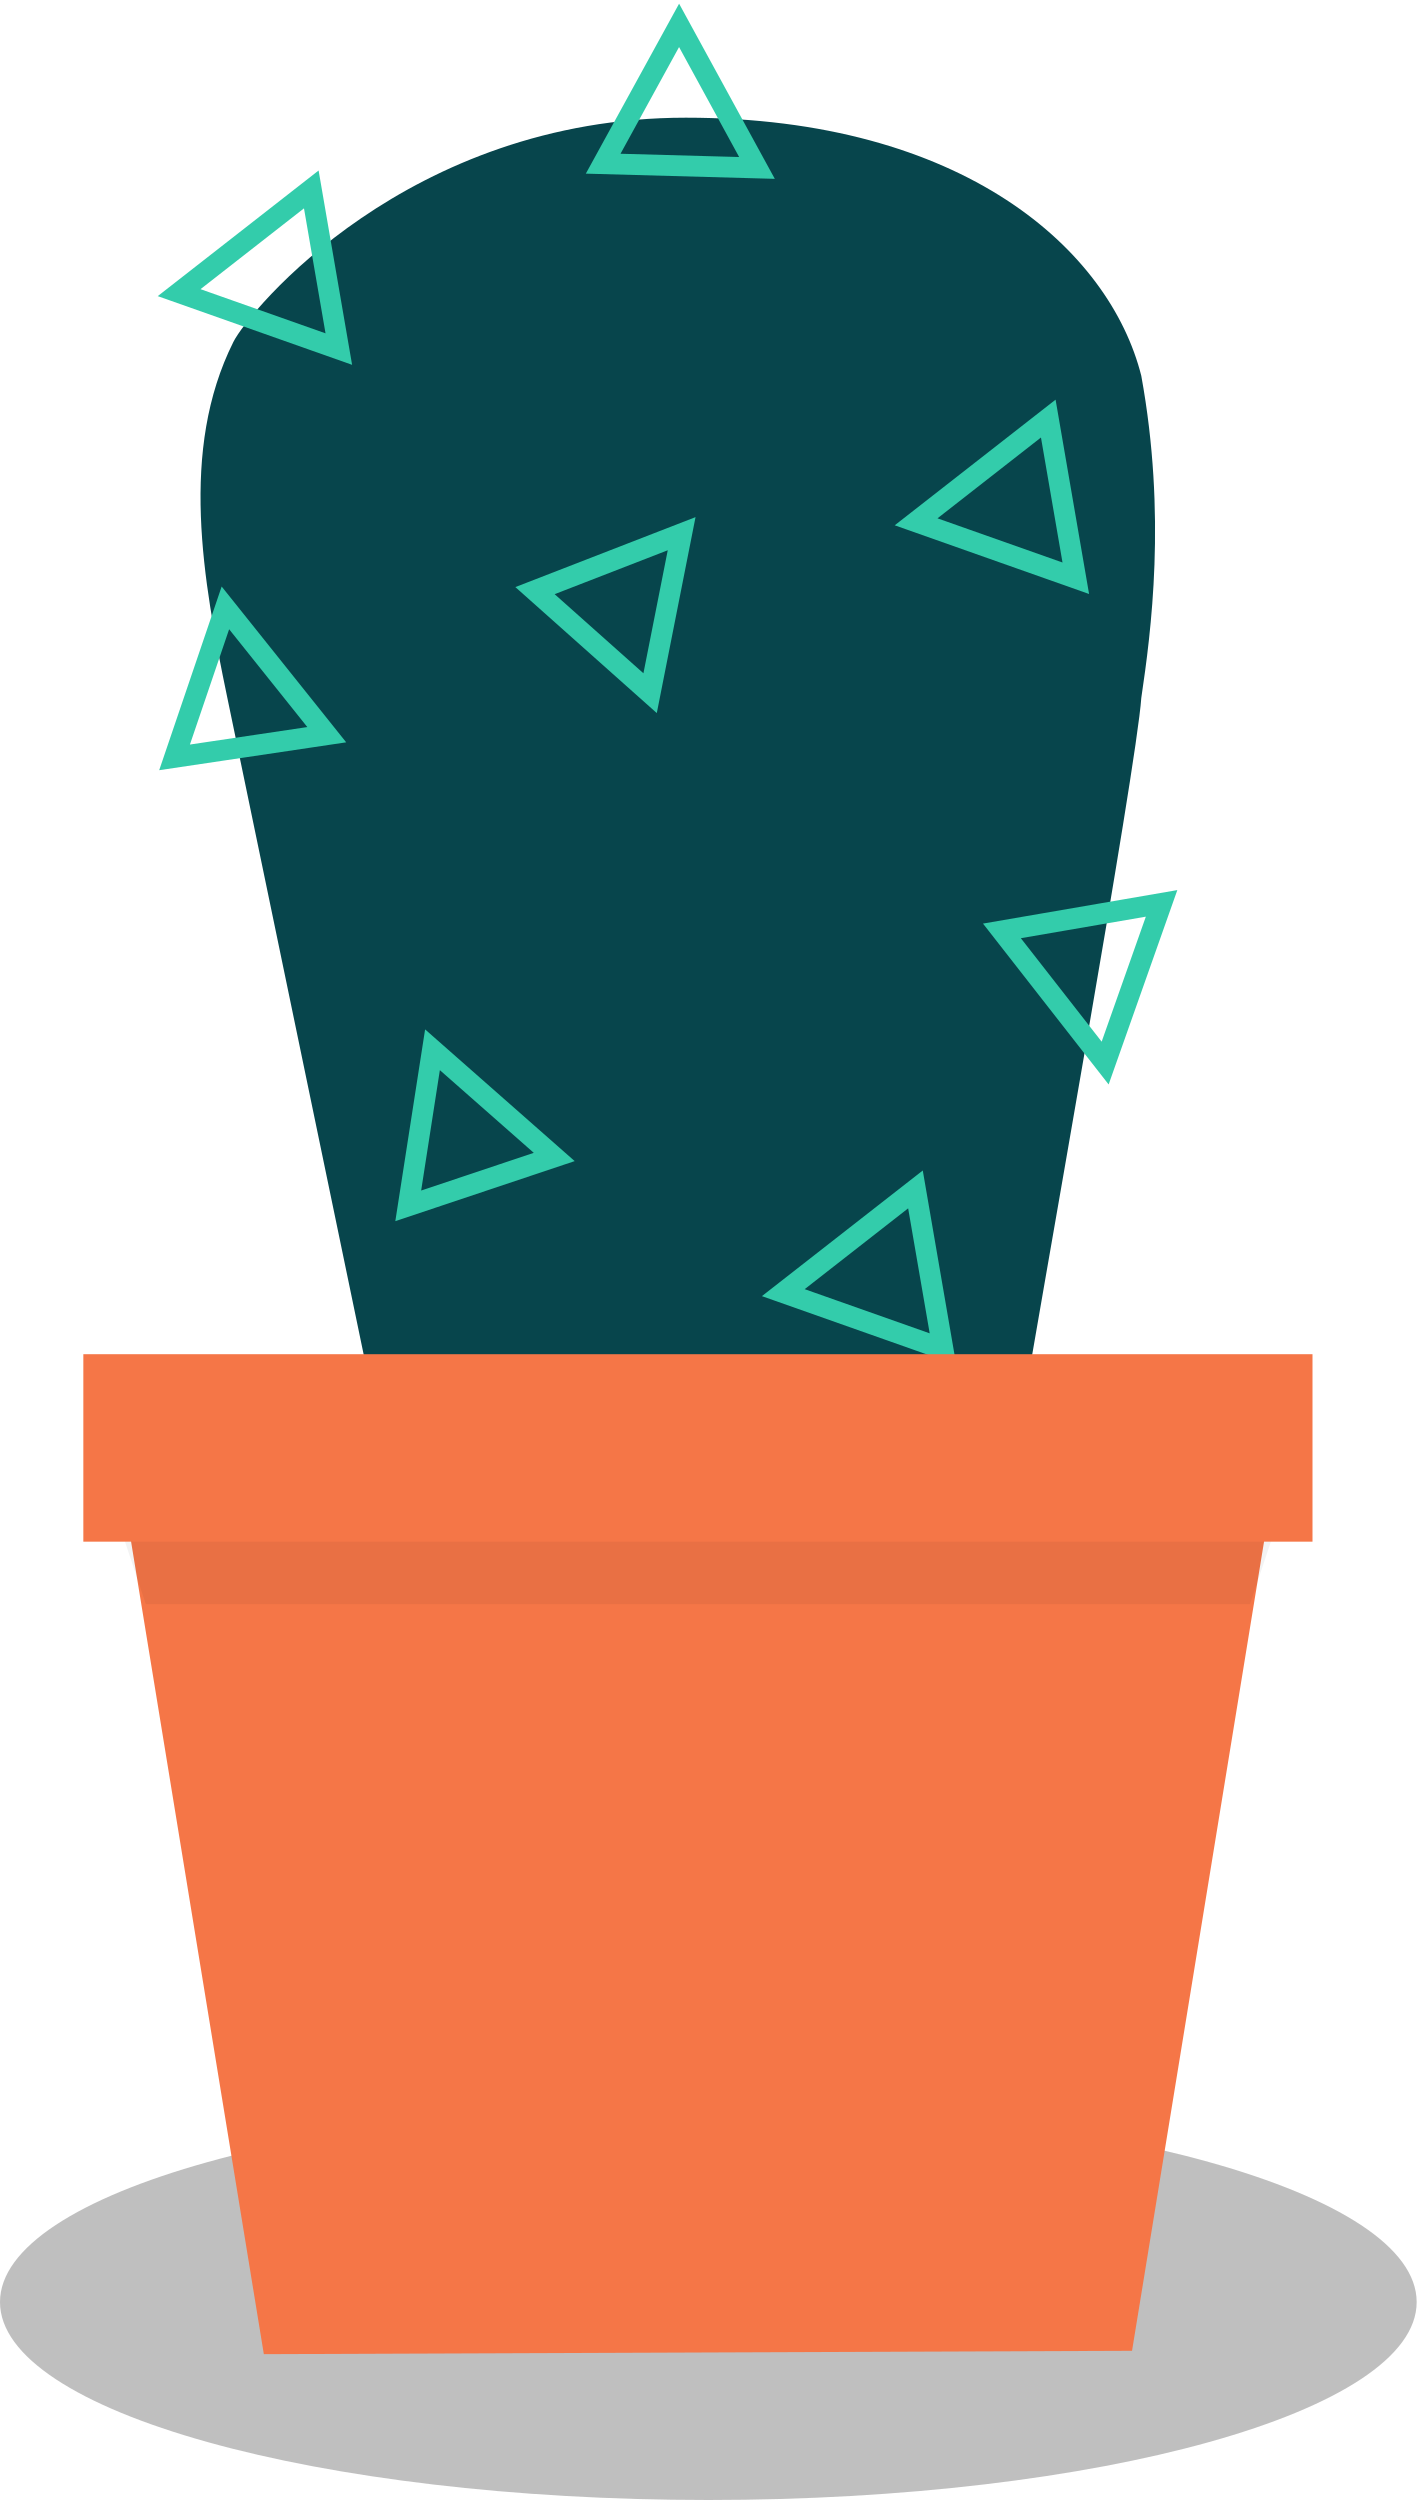
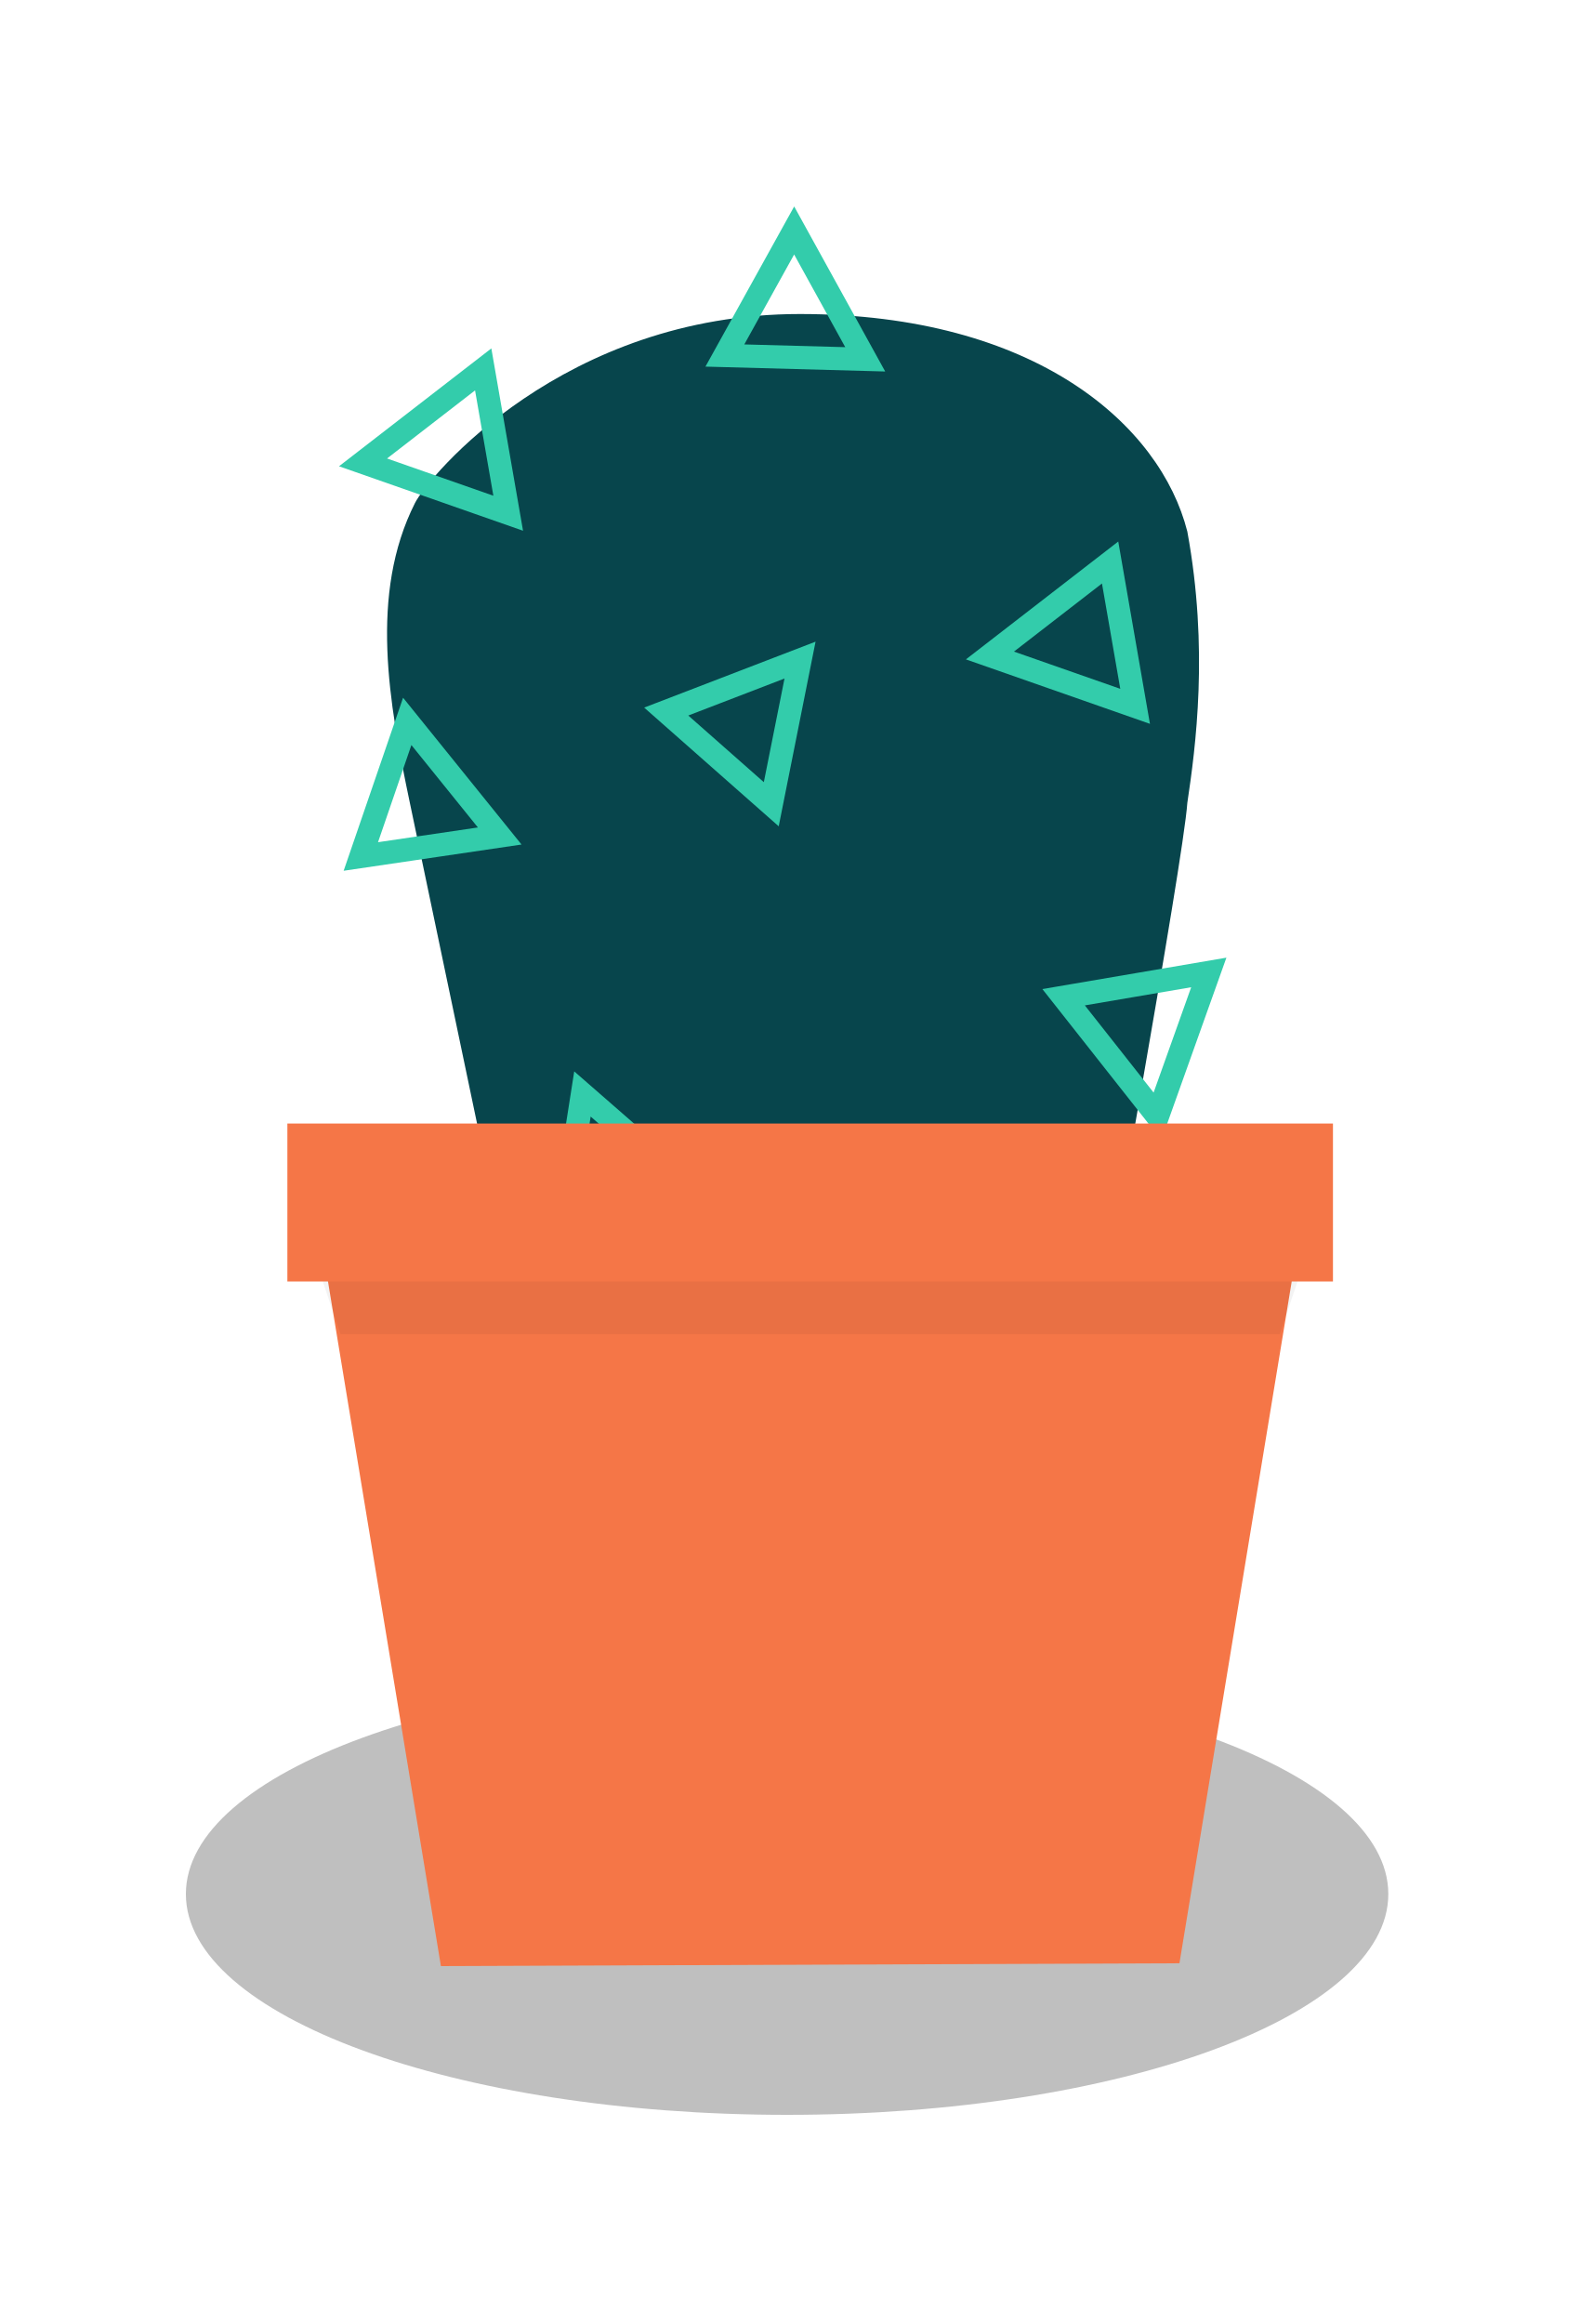
- <svg xmlns="http://www.w3.org/2000/svg" width="68" height="120" viewBox="0 0 68 120">
-   <g fill="none" fill-rule="evenodd" transform="translate(0 1)">
-     <path fill="#000" fill-opacity=".25" d="M68,109.5 C68,114.748 52.776,119 34,119 C15.222,119 0,114.748 0,109.5 C0,104.252 15.222,100 34,100 C52.776,100 68,104.252 68,109.5" />
-     <g transform="translate(4)">
-       <g transform="translate(3)">
-         <path fill="#07454C" d="M47.782,32.5 C48.25,29.336 49,23.736 47.782,17.04 C46.262,10.997 39.251,4.649 25.92,4.649 C12.589,4.649 4.947,13.919 4.201,15.415 C1.609,20.605 2.731,26.813 3.913,32.5 C6.33,44.143 8.747,55.789 11.165,67.433 L41.87,68 C42.86,61.93 47.554,35.86 47.782,32.5 Z" />
-         <path stroke="#33CCAB" d="M0.022,30.545 L7.726,29.375 L5.016,36.246 L0.022,30.545 Z" transform="rotate(60 3.97 32.65)" />
-         <path stroke="#33CCAB" d="M21.022,2.548 L28.731,1.375 L26.015,8.243 L21.022,2.548 Z" transform="rotate(70 24.973 4.649)" />
-         <path stroke="#33CCAB" d="M18.461,25.531 L26.173,24.335 L23.437,31.211 L18.461,25.531 Z" transform="rotate(110 22.41 27.615)" />
-         <path stroke="#33CCAB" d="M10.735,51.658 L18.433,50.489 L15.726,57.365 L10.735,51.658 Z" transform="rotate(50 14.68 53.766)" />
-         <path stroke="#33CCAB" d="M41.092,43.683 L48.756,42.362 L46.047,50.027 L41.092,43.683 Z" />
-         <path stroke="#33CCAB" d="M37.092,20.683 L44.756,19.362 L42.047,27.027 L37.092,20.683 Z" transform="rotate(90 41 23)" />
-         <path stroke="#33CCAB" d="M1.717,9.683 L9.381,8.362 L6.672,16.027 L1.717,9.683 Z" transform="rotate(90 5.625 12)" />
-         <path stroke="#33CCAB" d="M30.717,57.683 L38.381,56.362 L35.672,64.027 L30.717,57.683 Z" transform="rotate(90 34.625 60)" />
+ <svg xmlns="http://www.w3.org/2000/svg" width="68" height="100" viewBox="0 0 68 100">
+   <g fill="none" fill-rule="evenodd" transform="translate(8 10)">
+     <path fill="#000" fill-opacity=".25" d="M51.75,71.5 C51.75,76.748 40.164,81 25.875,81 C11.584,81 0,76.748 0,71.5 C0,66.252 11.584,62 25.875,62 C40.164,62 51.75,66.252 51.75,71.5" />
+     <g transform="translate(4.368)">
+       <g transform="translate(2.288)">
+         <path fill="#07454C" d="M36.444,24.549 C36.801,22.159 37.373,17.929 36.444,12.871 C35.285,8.307 29.937,3.512 19.769,3.512 C9.602,3.512 3.773,10.514 3.204,11.644 C1.227,15.564 2.083,20.253 2.984,24.549 C4.828,33.344 6.672,42.141 8.515,50.936 L31.934,51.364 C32.69,46.779 36.27,27.087 36.444,24.549 Z" />
+         <path stroke="#33CCAB" d="M-0.185,22.997 L6.076,22.016 L3.851,27.633 L-0.185,22.997 Z" transform="rotate(60 3.037 24.665)" />
+         <path stroke="#33CCAB" d="M15.833,1.843 L22.089,0.865 L19.869,6.485 L15.833,1.843 Z" transform="rotate(70 19.053 3.515)" />
+         <path stroke="#33CCAB" d="M13.869,19.167 L20.121,18.209 L17.92,23.821 L13.869,19.167 Z" transform="rotate(110 17.09 20.853)" />
+         <path stroke="#33CCAB" d="M7.983,38.948 L14.249,37.966 L12.021,43.579 L7.983,38.948 Z" transform="rotate(50 11.208 40.614)" />
+         <path stroke="#33CCAB" d="M31.12,32.91 L37.368,31.844 L35.16,38.032 L31.12,32.91 Z" />
+         <path stroke="#33CCAB" d="M28.102,15.523 L34.291,14.447 L32.103,20.695 L28.102,15.523 Z" transform="rotate(90 31.271 17.373)" />
+         <path stroke="#33CCAB" d="M1.121,7.214 L7.31,6.138 L5.122,12.386 L1.121,7.214 Z" transform="rotate(90 4.29 9.064)" />
+         <path stroke="#33CCAB" d="M23.24,43.471 L29.428,42.395 L27.241,48.644 L23.24,43.471 Z" transform="rotate(90 26.409 45.321)" />
      </g>
-       <g transform="translate(0 64)">
-         <path fill="#F57647" d="M59,0 L59,9 L56.674,9 L50.338,47.838 C36.446,47.891 22.554,47.947 8.664,48 L2.292,9 L0,9 L0,0 L59,0 Z" />
-         <polygon fill="#000" fill-opacity=".05" points="3 12 56 12 57 9 2 9" />
+       <g transform="translate(0 38.343)">
+         <path fill="#F57647" d="M45,0 L45,6.798 L43.225,6.798 L38.393,36.135 C27.798,36.175 17.202,36.217 6.608,36.257 L1.748,6.798 L0,6.798 L0,0 L45,0 Z" />
+         <polygon fill="#000" fill-opacity=".05" points="2.288 9.064 42.712 9.064 43.475 6.798 1.525 6.798" />
      </g>
    </g>
  </g>
</svg>
